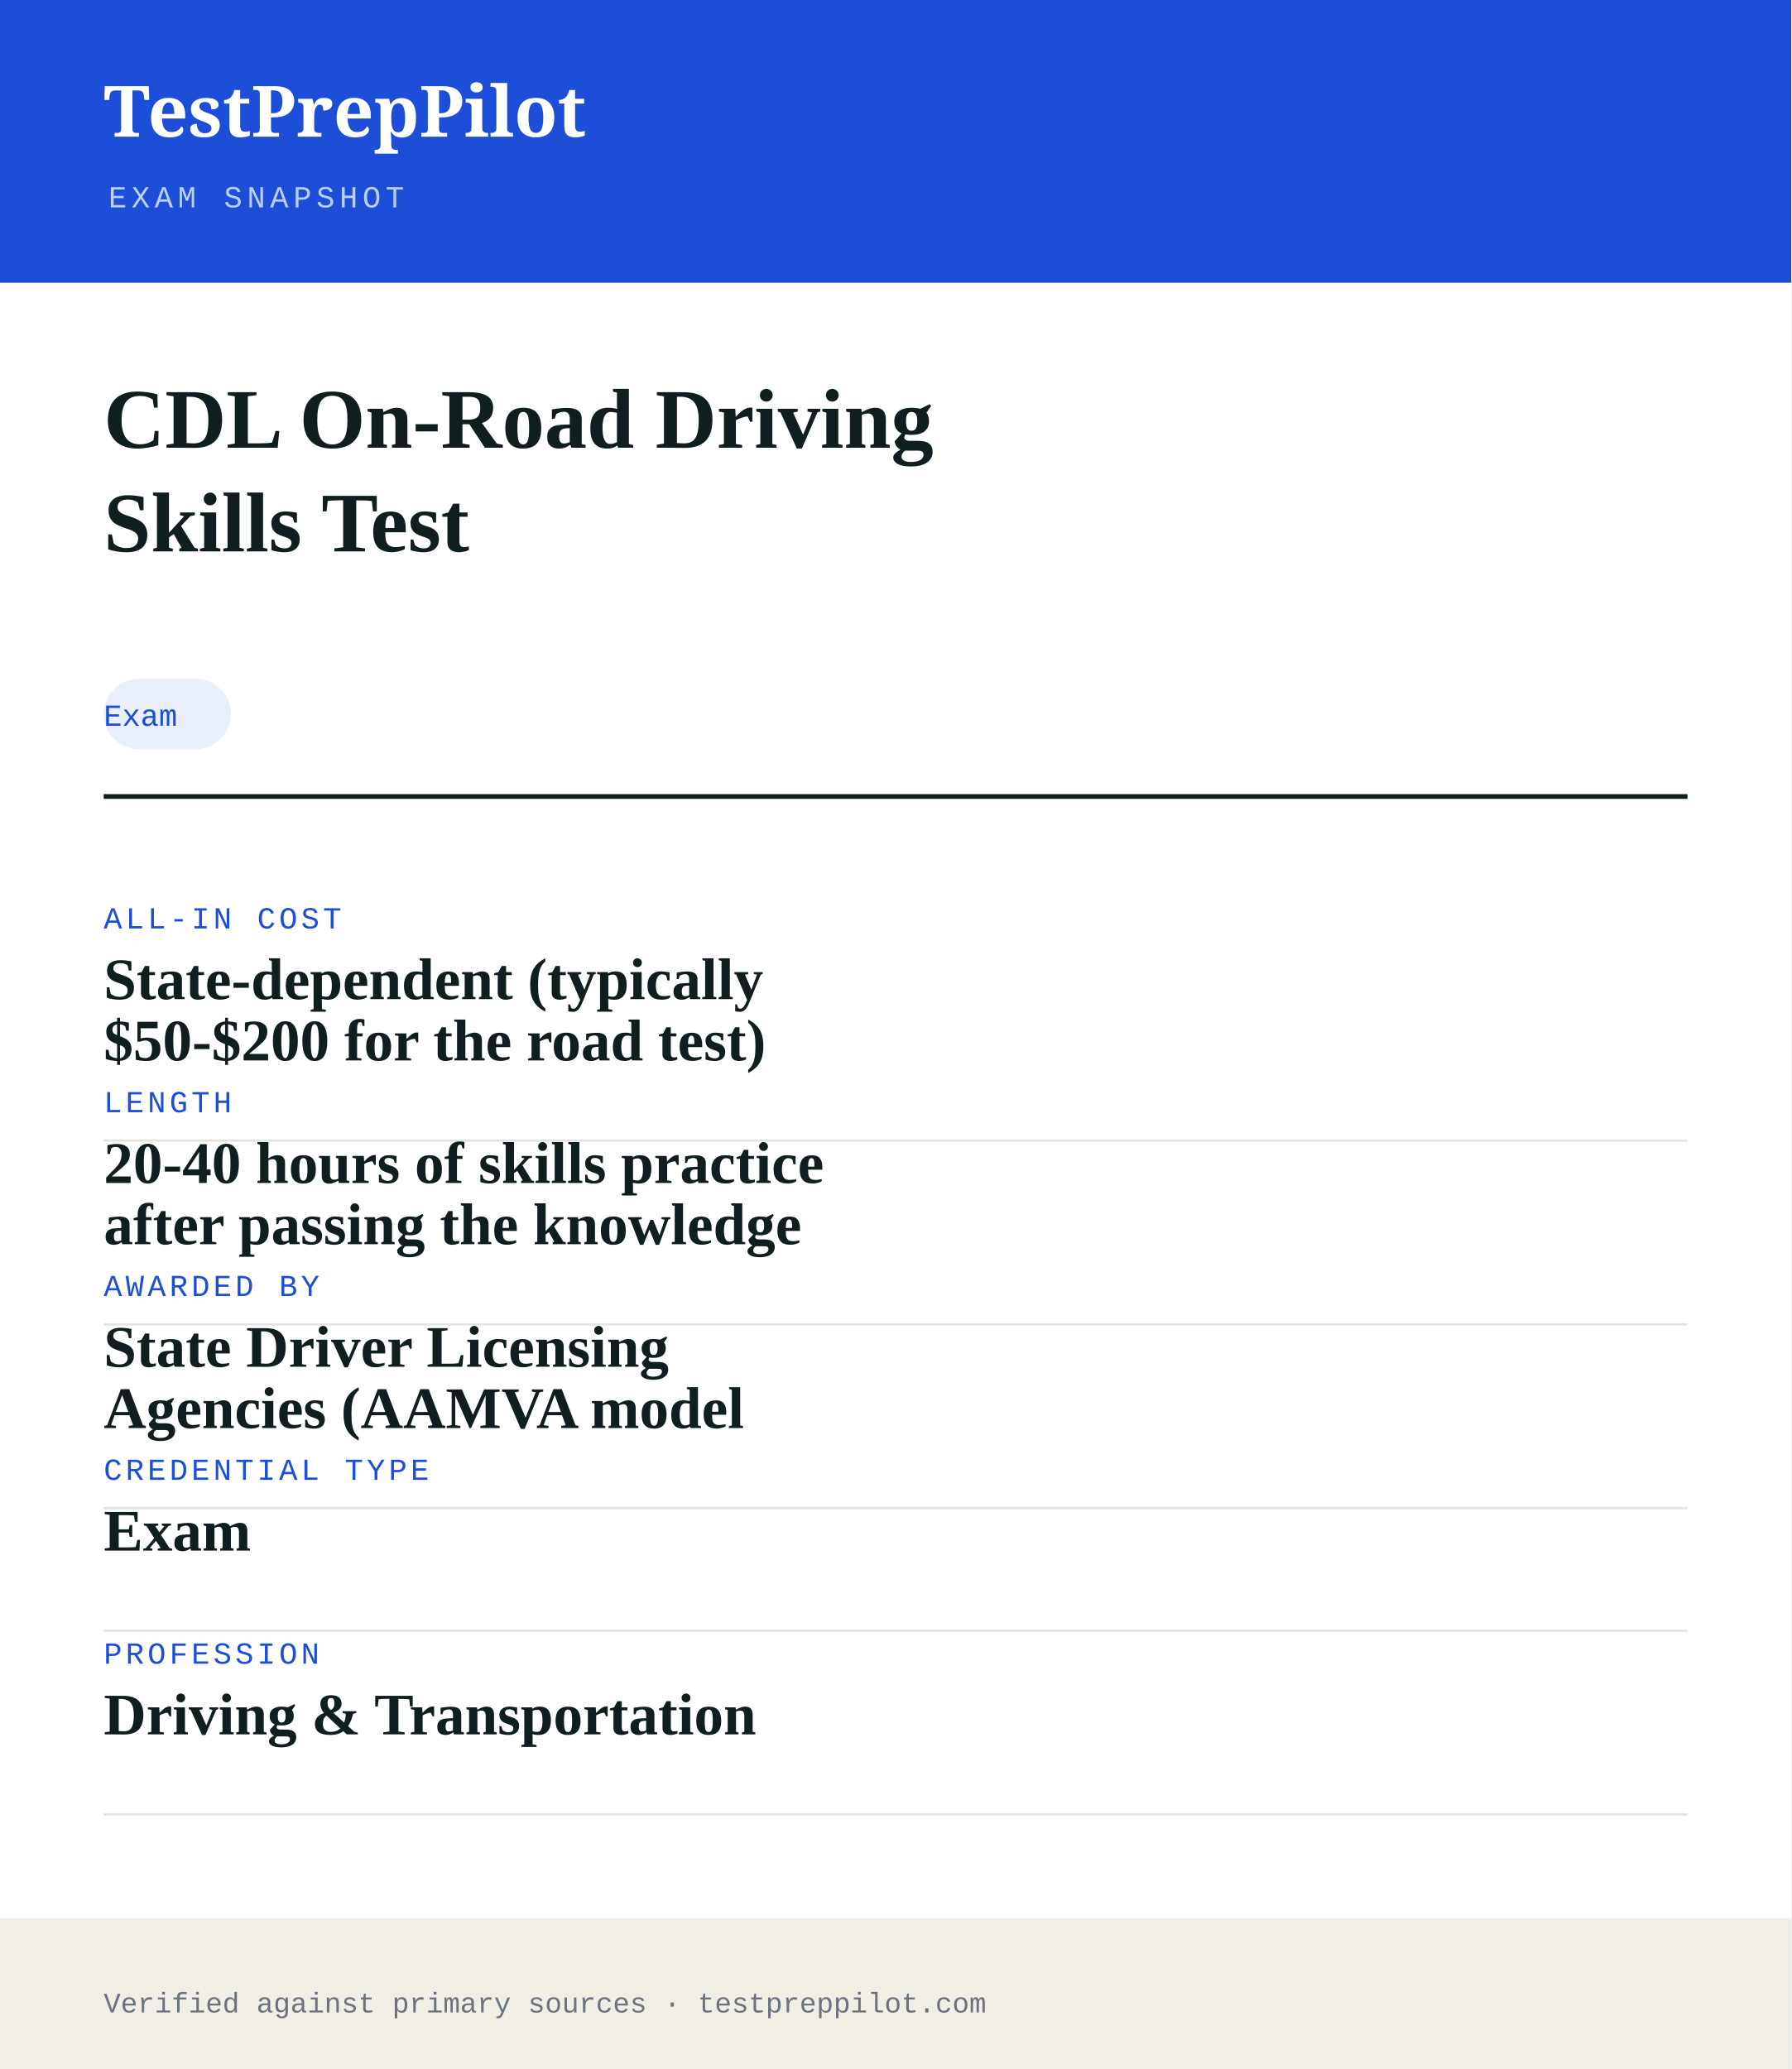
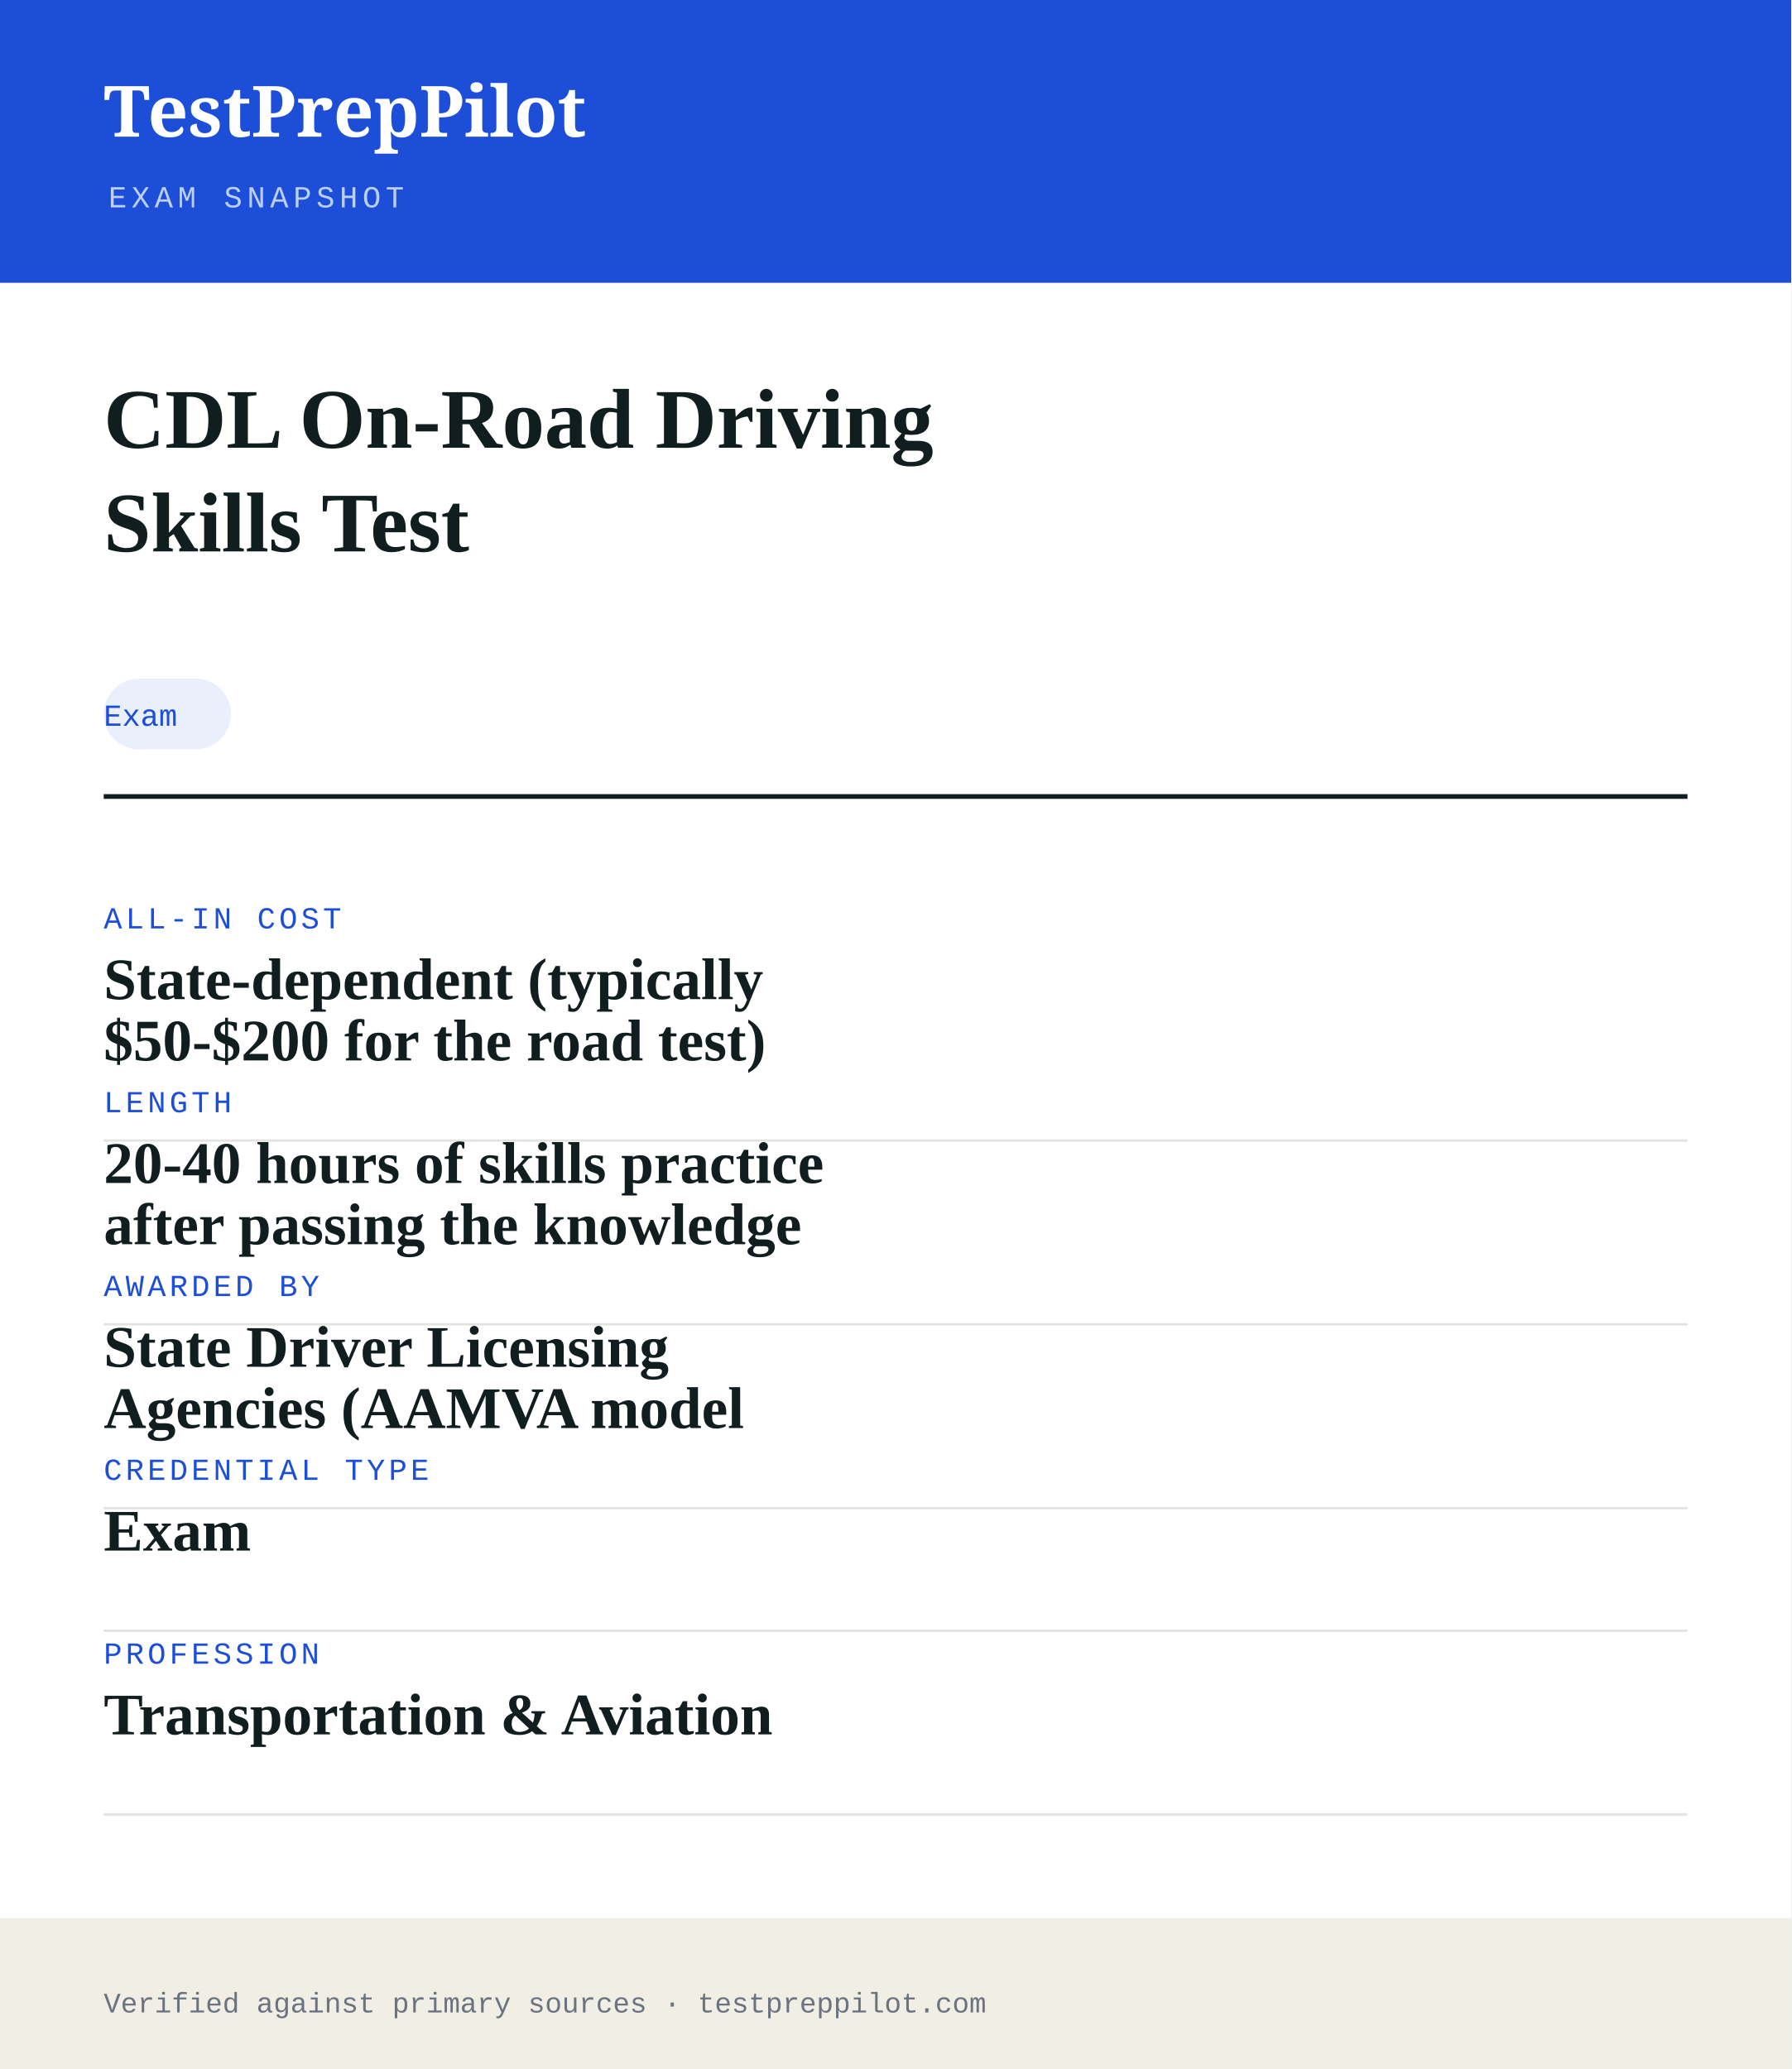
<svg xmlns="http://www.w3.org/2000/svg" width="760" height="878" viewBox="0 0 760 878" role="img" aria-label="CDL On-Road Driving Skills Test — quick facts">
  <rect width="760" height="878" fill="#ffffff" />
  <rect width="760" height="120" fill="#1d4ed8" />
  <text x="44" y="58" font-family="Georgia, serif" font-size="30" font-weight="700" fill="#ffffff">TestPrepPilot</text>
  <text x="46" y="88" font-family="'Courier New', monospace" font-size="13" letter-spacing="2" fill="#bcd0f7">EXAM SNAPSHOT</text>
  <text x="44" y="190" font-family="Georgia, 'Times New Roman', serif" font-size="36" font-weight="700" fill="#111e1f">CDL On-Road Driving</text>
  <text x="44" y="234" font-family="Georgia, 'Times New Roman', serif" font-size="36" font-weight="700" fill="#111e1f">Skills Test</text>
  <rect x="44" y="288" width="54" height="30" rx="15" fill="#eaf0fb" />
  <text x="44" y="308" font-family="'Courier New', monospace" font-size="13" fill="#1d4ed8">Exam</text>
  <line x1="44" y1="338" x2="716" y2="338" stroke="#111e1f" stroke-width="2" />
  <text x="44" y="394" font-family="'Courier New', monospace" font-size="13" letter-spacing="1.5" fill="#1d4ed8">ALL-IN COST</text>
  <text x="44" y="424" font-family="Georgia, 'Times New Roman', serif" font-size="25" font-weight="700" fill="#111e1f">State-dependent (typically</text>
  <text x="44" y="450" font-family="Georgia, 'Times New Roman', serif" font-size="25" font-weight="700" fill="#111e1f">$50-$200 for the road test)</text>
  <line x1="44" y1="484" x2="716" y2="484" stroke="#e3e4df" stroke-width="1" />
  <text x="44" y="472" font-family="'Courier New', monospace" font-size="13" letter-spacing="1.5" fill="#1d4ed8">LENGTH</text>
  <text x="44" y="502" font-family="Georgia, 'Times New Roman', serif" font-size="25" font-weight="700" fill="#111e1f">20-40 hours of skills practice</text>
  <text x="44" y="528" font-family="Georgia, 'Times New Roman', serif" font-size="25" font-weight="700" fill="#111e1f">after passing the knowledge</text>
  <line x1="44" y1="562" x2="716" y2="562" stroke="#e3e4df" stroke-width="1" />
  <text x="44" y="550" font-family="'Courier New', monospace" font-size="13" letter-spacing="1.5" fill="#1d4ed8">AWARDED BY</text>
  <text x="44" y="580" font-family="Georgia, 'Times New Roman', serif" font-size="25" font-weight="700" fill="#111e1f">State Driver Licensing</text>
  <text x="44" y="606" font-family="Georgia, 'Times New Roman', serif" font-size="25" font-weight="700" fill="#111e1f">Agencies (AAMVA model</text>
  <line x1="44" y1="640" x2="716" y2="640" stroke="#e3e4df" stroke-width="1" />
  <text x="44" y="628" font-family="'Courier New', monospace" font-size="13" letter-spacing="1.5" fill="#1d4ed8">CREDENTIAL TYPE</text>
  <text x="44" y="658" font-family="Georgia, 'Times New Roman', serif" font-size="25" font-weight="700" fill="#111e1f">Exam</text>
  <line x1="44" y1="692" x2="716" y2="692" stroke="#e3e4df" stroke-width="1" />
  <text x="44" y="706" font-family="'Courier New', monospace" font-size="13" letter-spacing="1.5" fill="#1d4ed8">PROFESSION</text>
-   <text x="44" y="736" font-family="Georgia, 'Times New Roman', serif" font-size="25" font-weight="700" fill="#111e1f">Driving &amp; Transportation</text>
+   <text x="44" y="736" font-family="Georgia, 'Times New Roman', serif" font-size="25" font-weight="700" fill="#111e1f">Transportation &amp; Aviation</text>
  <line x1="44" y1="770" x2="716" y2="770" stroke="#e3e4df" stroke-width="1" />
  <rect x="0" y="814" width="760" height="64" fill="#f0eee5" />
  <text x="44" y="854" font-family="'Courier New', monospace" font-size="12" fill="#6b7280">Verified against primary sources · testpreppilot.com</text>
</svg>
